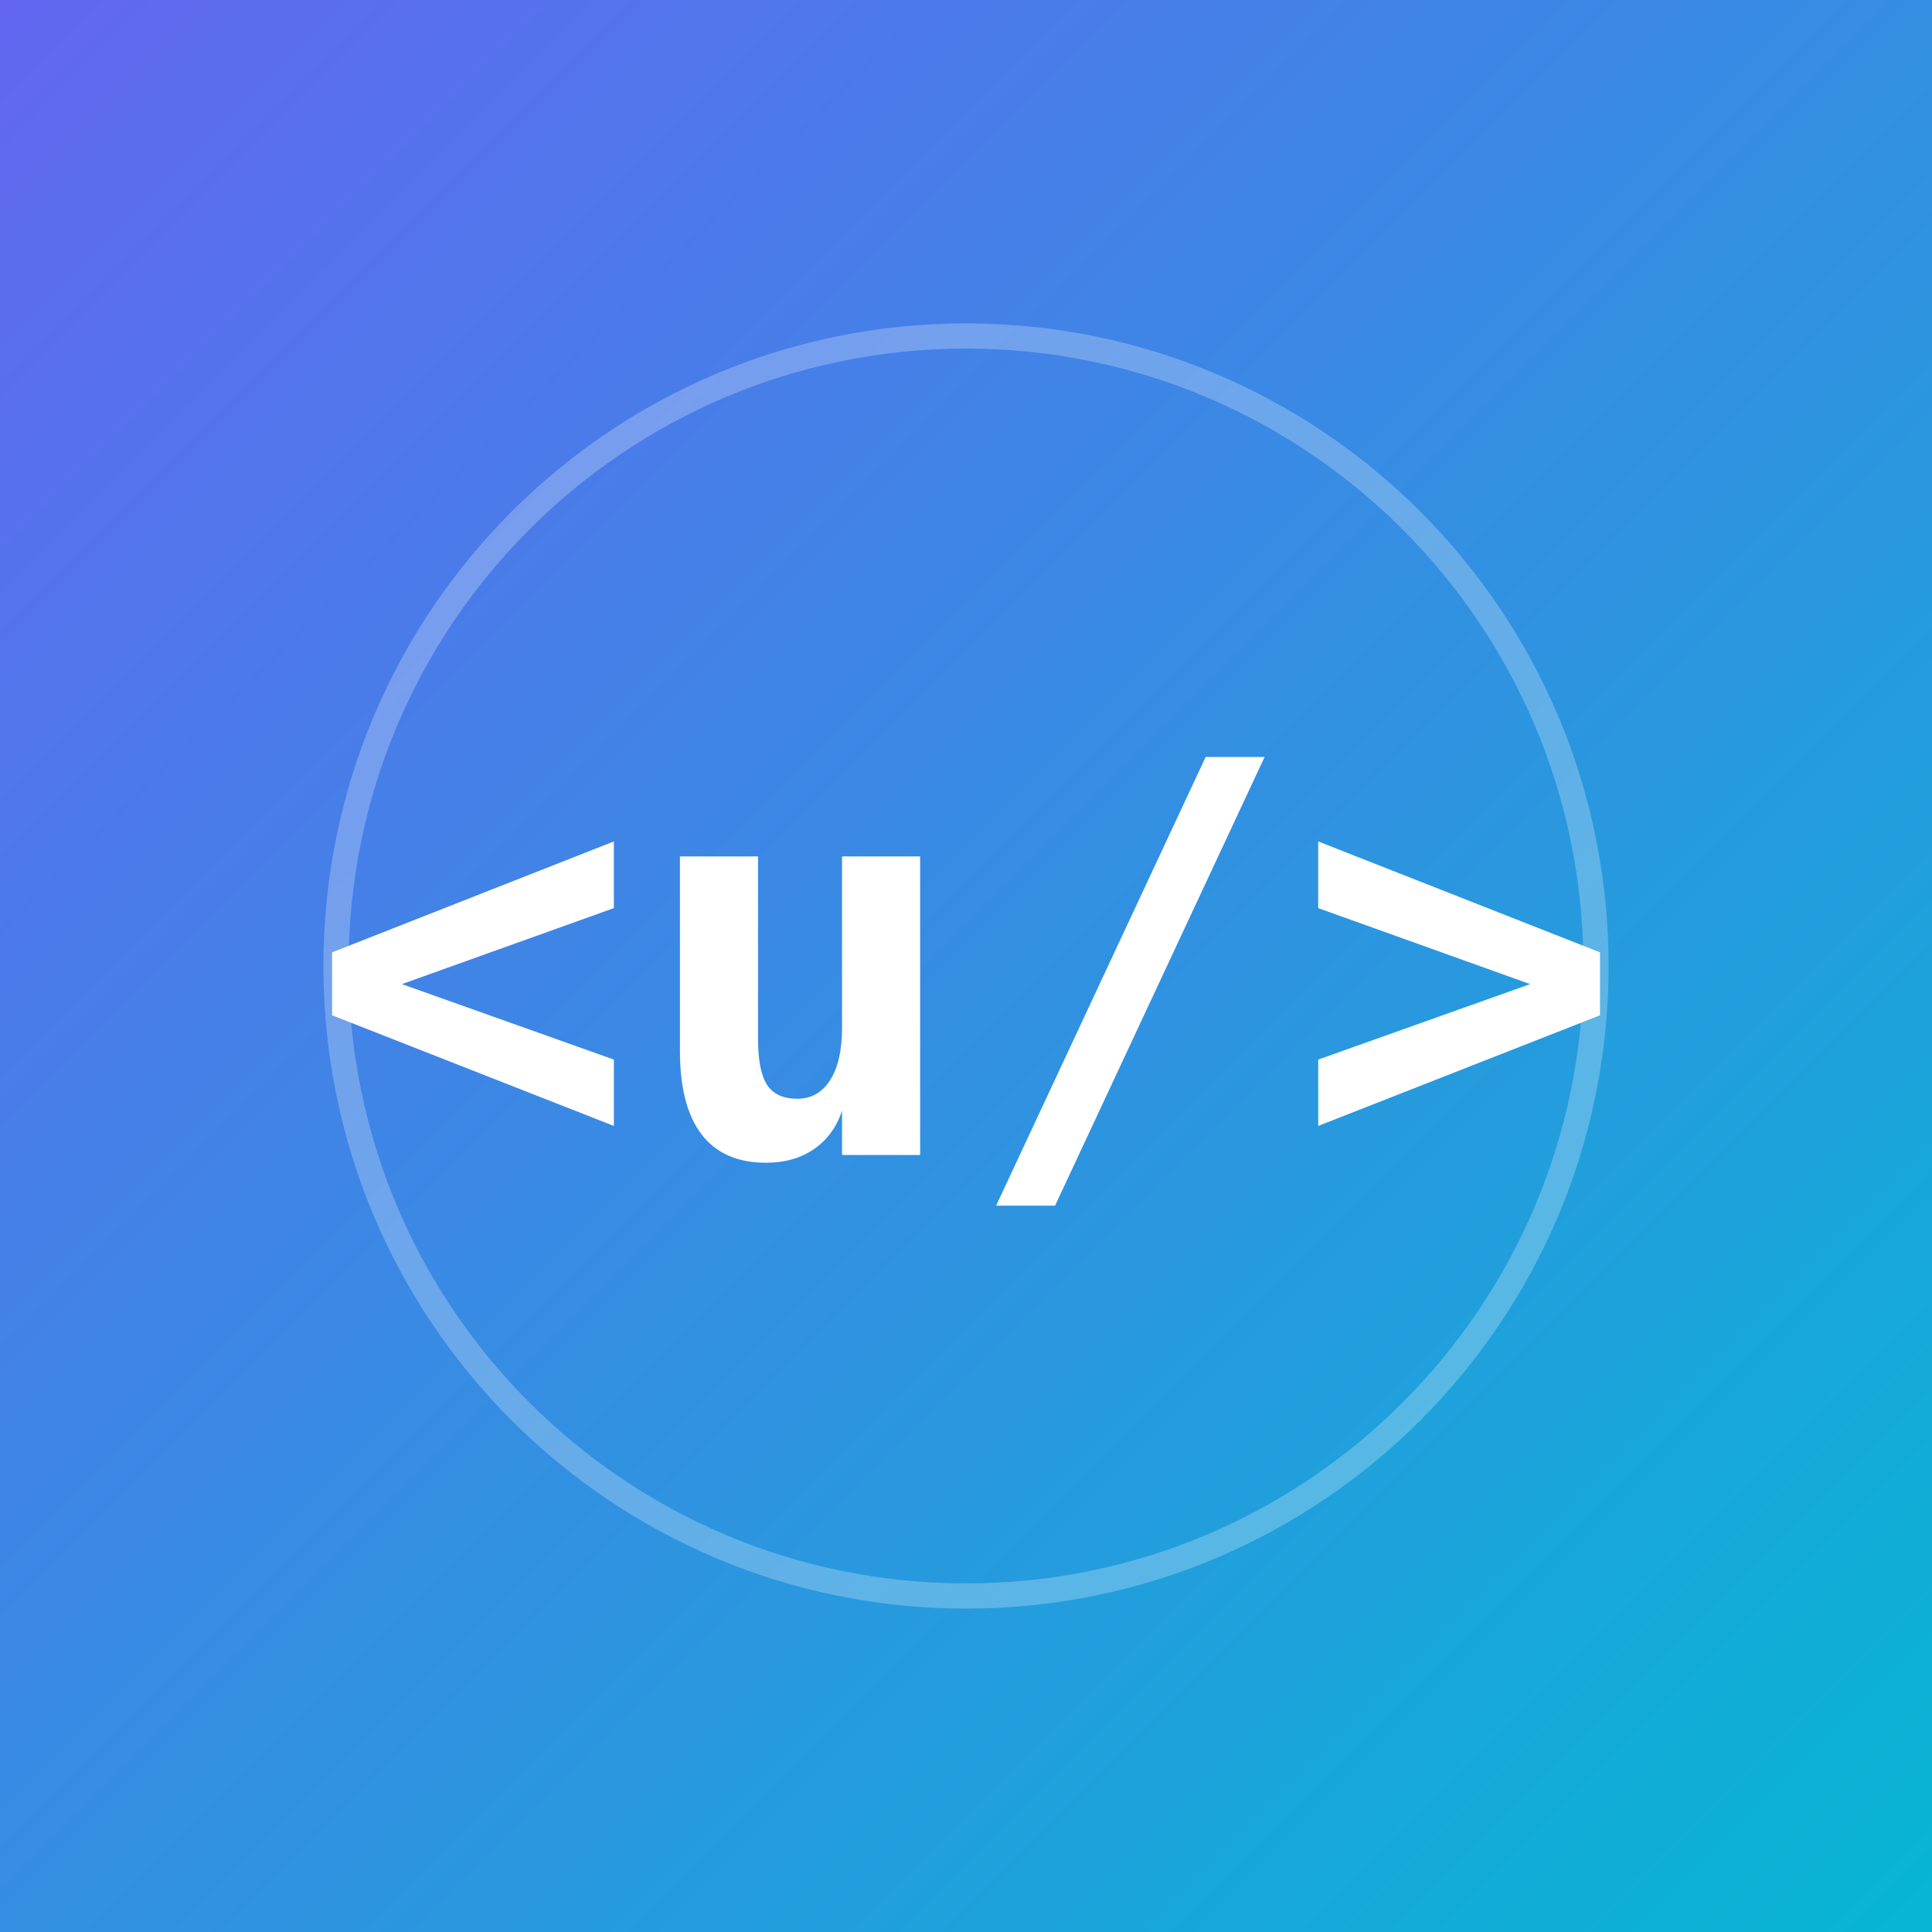
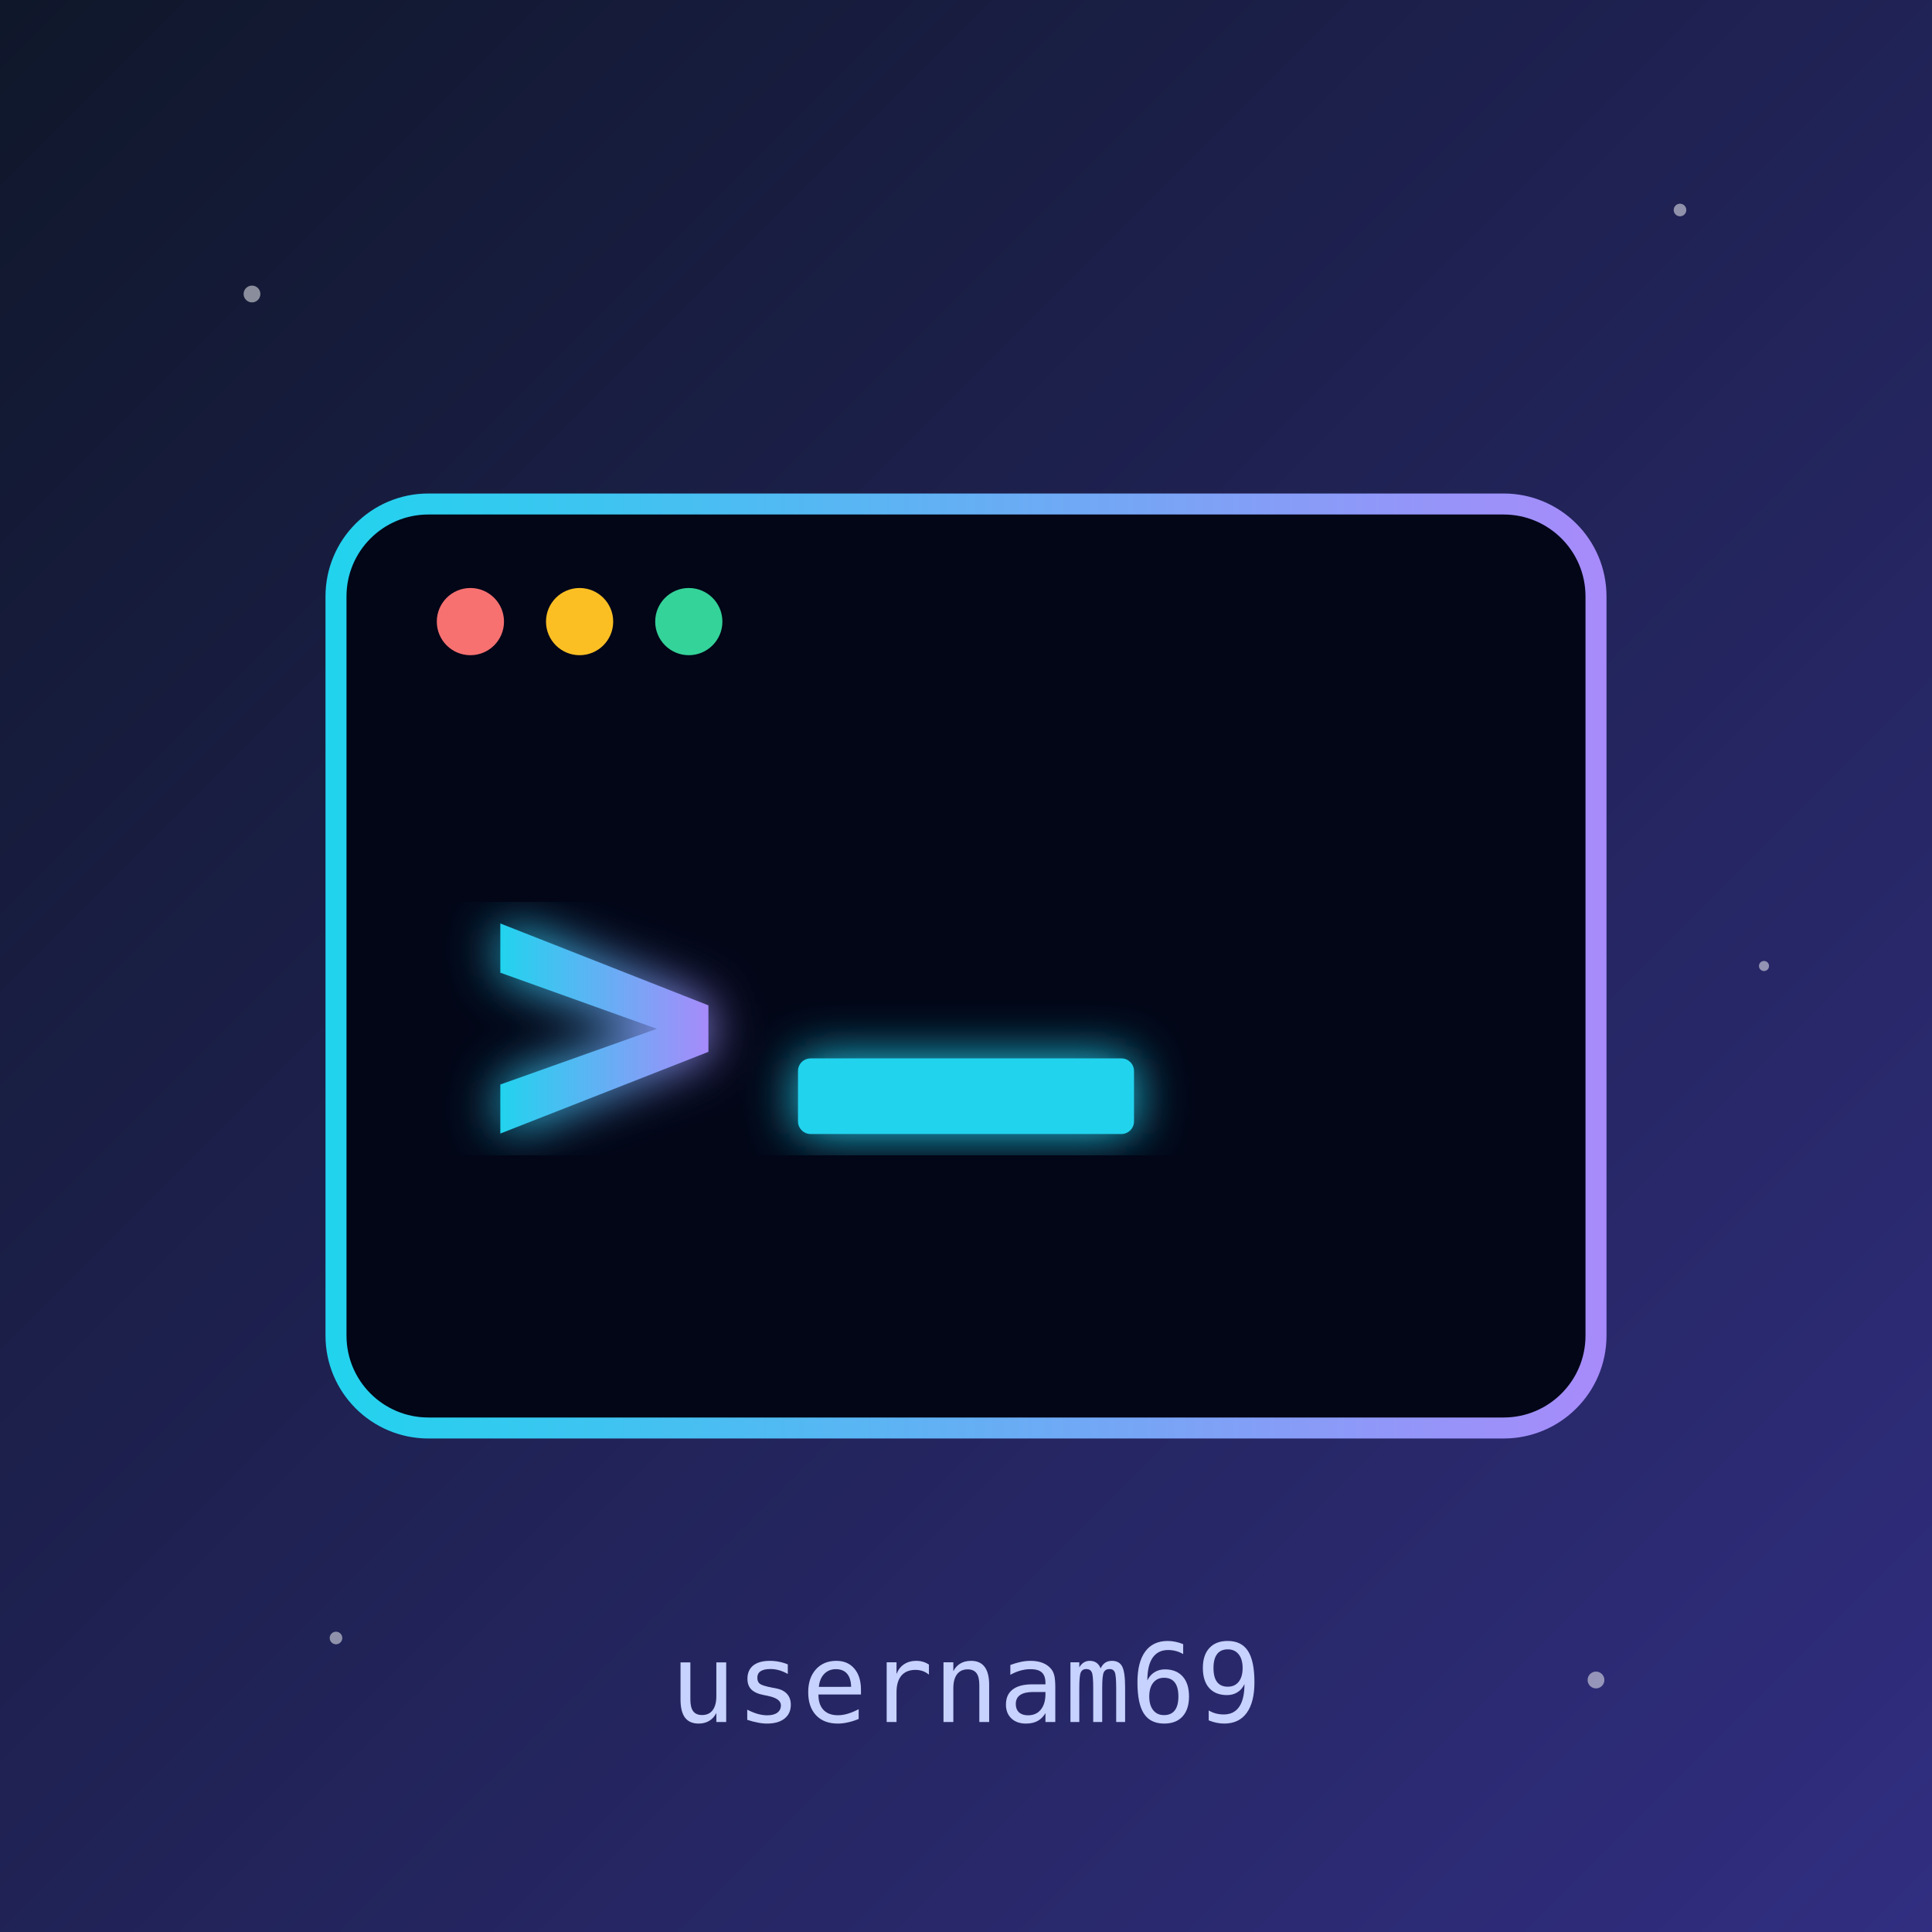
<svg xmlns="http://www.w3.org/2000/svg" width="460" height="460" viewBox="0 0 460 460">
  <defs>
-     <linearGradient id="g" x1="0" y1="0" x2="1" y2="1">
-       <stop offset="0" stop-color="#6366f1" />
-       <stop offset="1" stop-color="#06b6d4" />
+     <linearGradient id="bg" x1="0" y1="0" x2="1" y2="1">
+       <stop offset="0" stop-color="#0f172a" />
+       <stop offset="1" stop-color="#312e81" />
    </linearGradient>
+     <linearGradient id="ac" x1="0" y1="0" x2="1" y2="0">
+       <stop offset="0" stop-color="#22d3ee" />
+       <stop offset="1" stop-color="#a78bfa" />
+     </linearGradient>
+     <filter id="glow">
+       <feGaussianBlur stdDeviation="6" result="b" />
+       <feMerge>
+         <feMergeNode in="b" />
+         <feMergeNode in="SourceGraphic" />
+       </feMerge>
+     </filter>
  </defs>
-   <rect width="460" height="460" fill="url(#g)" />
-   <circle cx="230" cy="230" r="150" fill="none" stroke="#fff" stroke-opacity=".25" stroke-width="6" />
-   <text x="230" y="275" font-family="Menlo,Consolas,monospace" font-size="130" font-weight="700" fill="#fff" text-anchor="middle">&lt;u/&gt;</text>
+   <rect width="460" height="460" fill="url(#bg)" />
+   <g fill="#fff" fill-opacity=".5">
+     <circle cx="60" cy="70" r="2" />
+     <circle cx="400" cy="50" r="1.5" />
+     <circle cx="380" cy="400" r="2" />
+     <circle cx="80" cy="390" r="1.5" />
+     <circle cx="420" cy="230" r="1.2" />
+   </g>
+   <rect x="80" y="120" width="300" height="220" rx="22" fill="#020617" stroke="url(#ac)" stroke-width="5" />
+   <circle cx="112" cy="148" r="8" fill="#f87171" />
+   <circle cx="138" cy="148" r="8" fill="#fbbf24" />
+   <circle cx="164" cy="148" r="8" fill="#34d399" />
+   <g filter="url(#glow)" font-family="DejaVu Sans Mono,Menlo,monospace" font-weight="700">
+     <text x="115" y="275" font-size="96" fill="url(#ac)">&gt;</text>
+     <rect x="190" y="252" width="80" height="18" rx="3" fill="#22d3ee">
+       <animate attributeName="opacity" values="1;0;1" dur="1.2s" repeatCount="indefinite" />
+     </rect>
+   </g>
+   <text x="230" y="410" font-family="DejaVu Sans Mono,Menlo,monospace" font-size="26" fill="#c7d2fe" text-anchor="middle">usernam69</text>
</svg>
